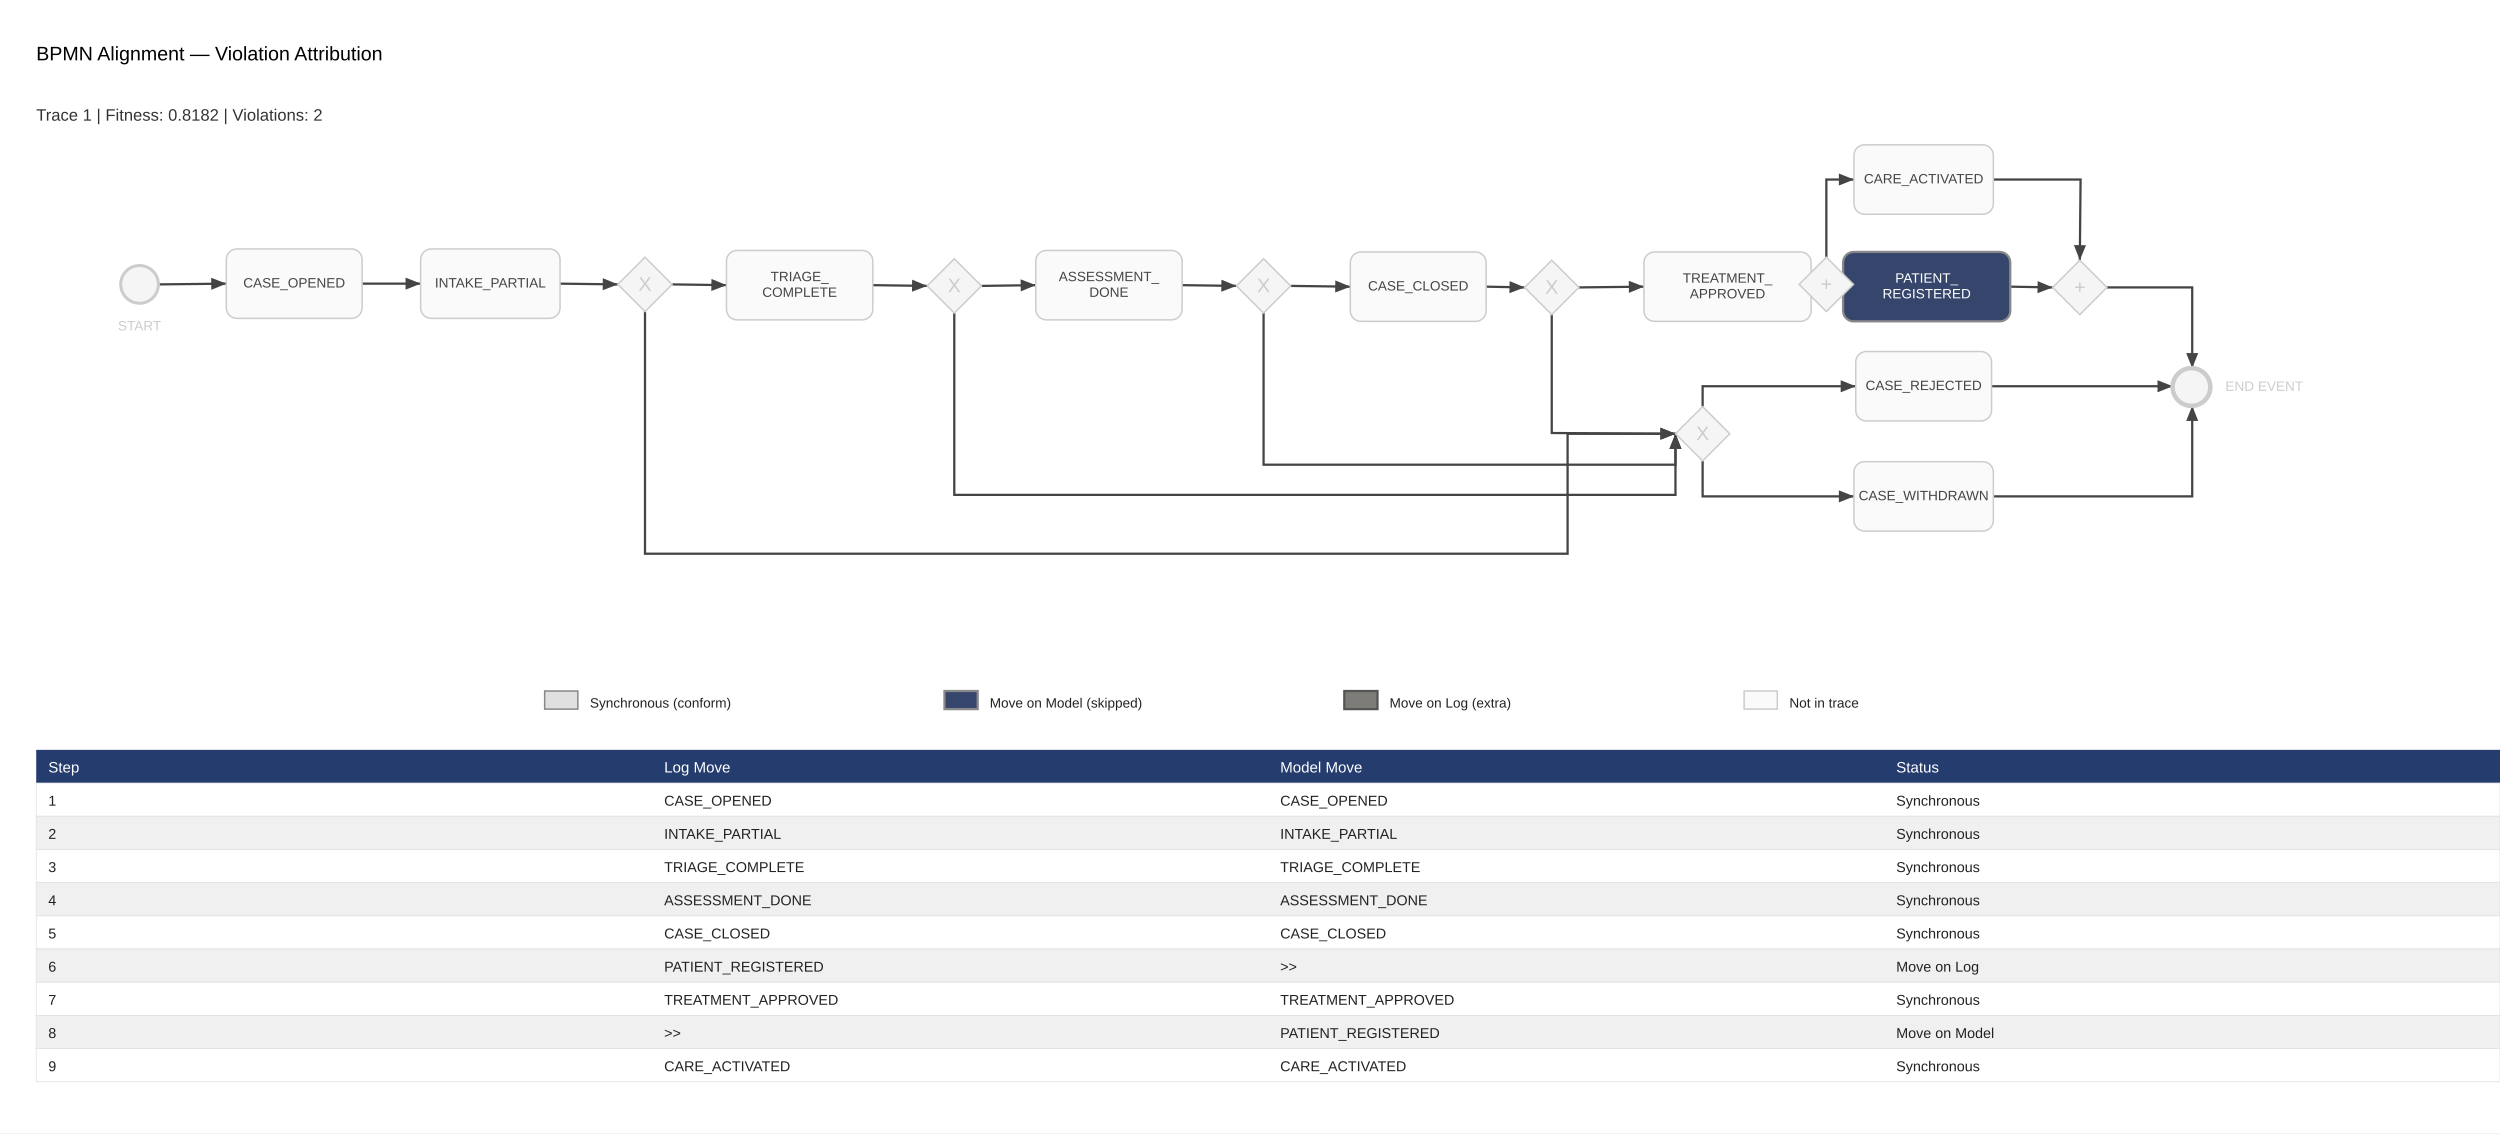
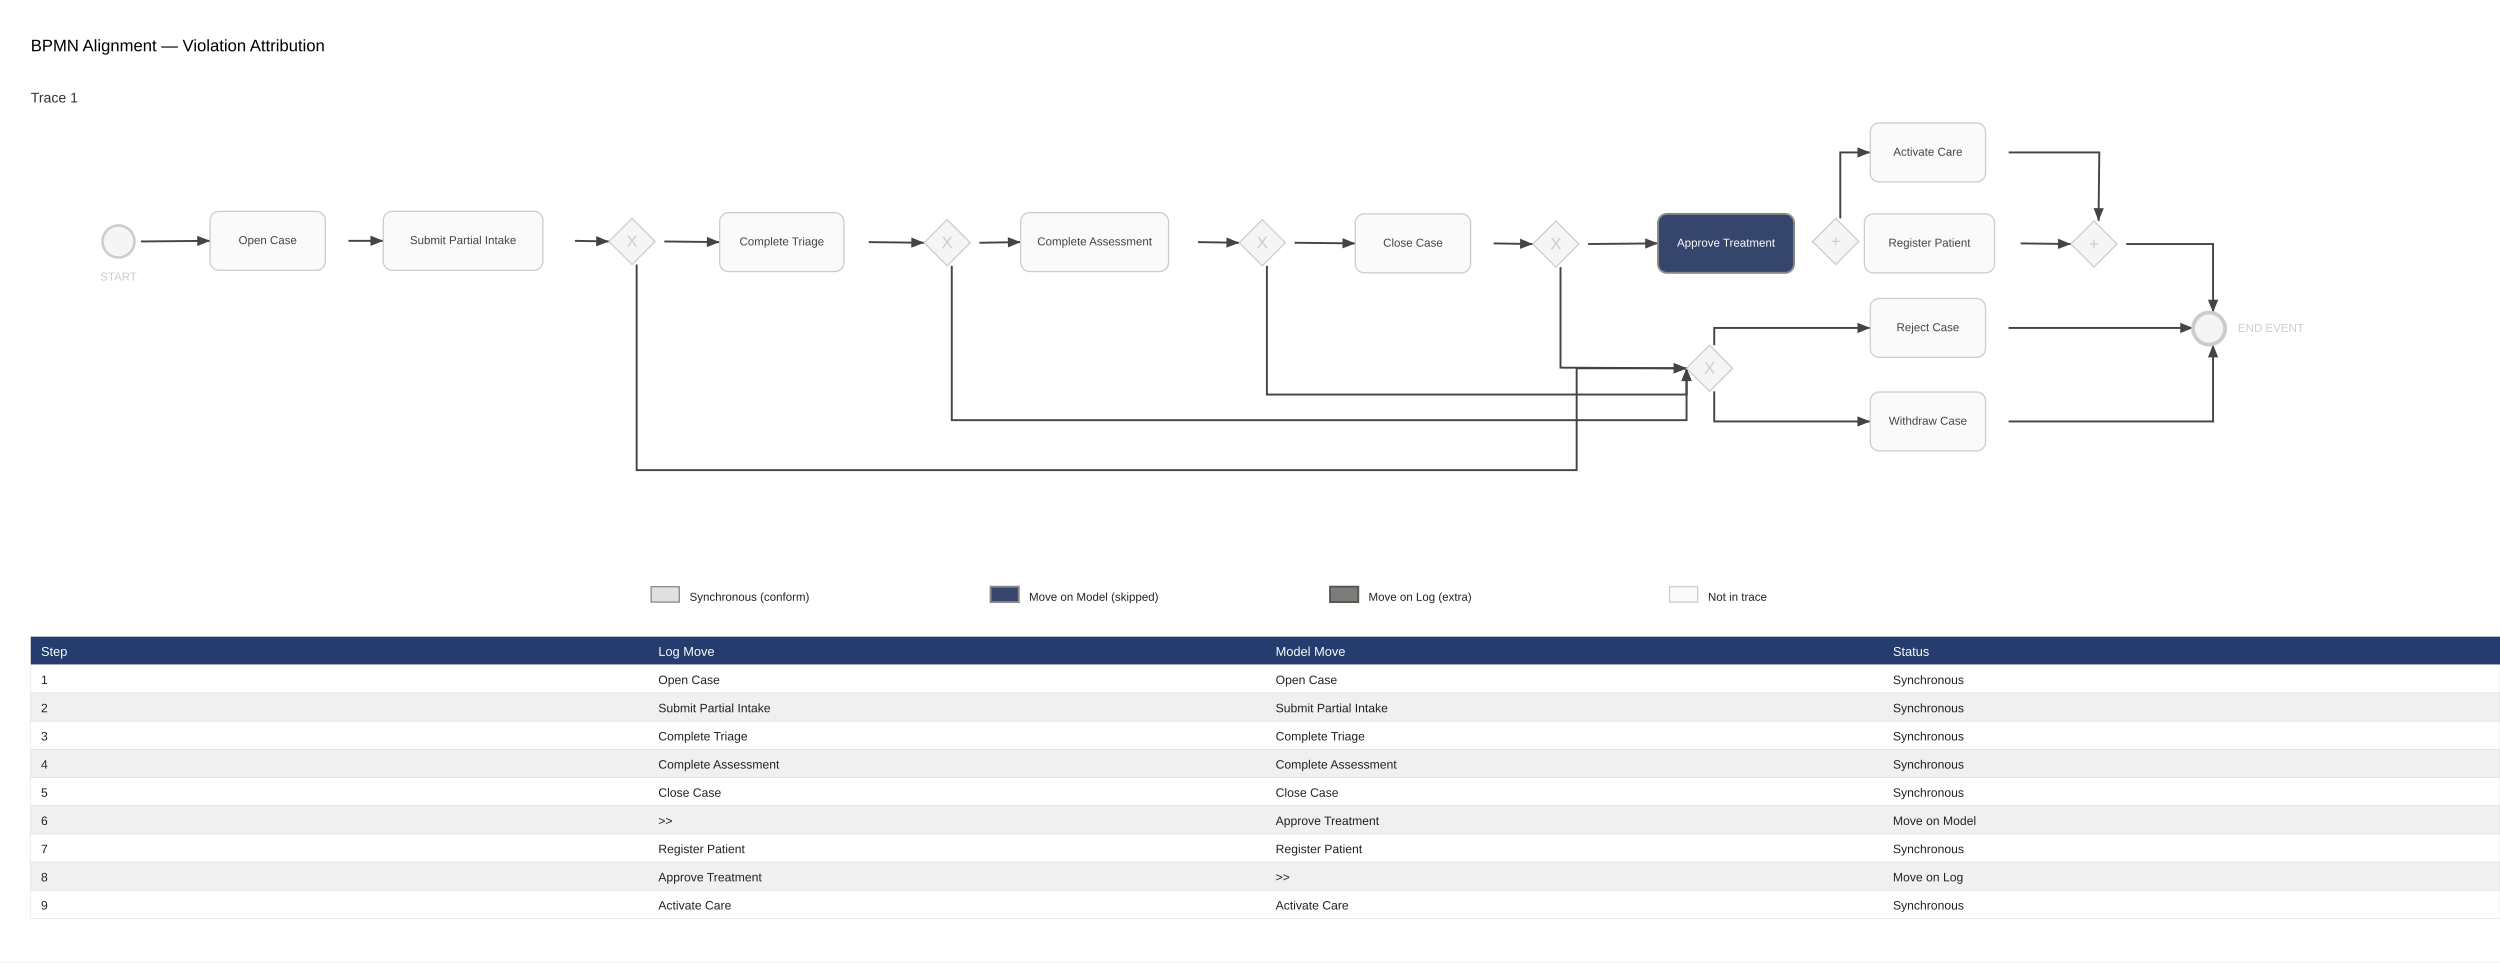
- <svg xmlns="http://www.w3.org/2000/svg" width="1657.0" height="751.0" viewBox="0 0 1657.0 751.0">
+ <svg xmlns="http://www.w3.org/2000/svg" width="1951.6" height="751.0" viewBox="0 0 1951.6 751.0">
  <defs>
    <marker id="arrow-grey" viewBox="0 0 10 10" refX="10" refY="5" markerWidth="10" markerHeight="10" orient="auto" markerUnits="userSpaceOnUse">
      <path d="M0,1 L10,5 L0,9 Z" fill="#444444" />
    </marker>
    <marker id="arrow-faded" viewBox="0 0 10 10" refX="10" refY="5" markerWidth="8" markerHeight="8" orient="auto" markerUnits="userSpaceOnUse">
      <path d="M0,1 L10,5 L0,9 Z" fill="#AAAAAA" />
    </marker>
  </defs>
  <rect x="0" y="0" width="100%" height="100%" fill="white" />
  <text x="24" y="40" font-family="Arial, sans-serif" font-size="13" fill="black">BPMN Alignment — Violation Attribution</text>
-   <text x="24" y="80.0" font-family="Arial, sans-serif" font-size="11" fill="#333">Trace 1   |   Fitness: 0.8182   |   Violations: 2</text>
-   <polyline points="240.0,188.0 278.8,188.0" fill="none" stroke="#444444" stroke-width="1.5" stroke-linejoin="miter" stroke-linecap="butt" marker-end="url(#arrow-grey)" />
-   <polyline points="371.2,188.0 409.5,188.5" fill="none" stroke="#444444" stroke-width="1.5" stroke-linejoin="miter" stroke-linecap="butt" marker-end="url(#arrow-grey)" />
-   <polyline points="445.5,188.5 481.5,189.0" fill="none" stroke="#444444" stroke-width="1.5" stroke-linejoin="miter" stroke-linecap="butt" marker-end="url(#arrow-grey)" />
-   <polyline points="578.5,189.0 614.5,189.5" fill="none" stroke="#444444" stroke-width="1.5" stroke-linejoin="miter" stroke-linecap="butt" marker-end="url(#arrow-grey)" />
-   <polyline points="650.5,189.5 686.5,189.0" fill="none" stroke="#444444" stroke-width="1.5" stroke-linejoin="miter" stroke-linecap="butt" marker-end="url(#arrow-grey)" />
-   <polyline points="783.5,189.0 819.5,189.5" fill="none" stroke="#444444" stroke-width="1.5" stroke-linejoin="miter" stroke-linecap="butt" marker-end="url(#arrow-grey)" />
-   <polyline points="855.5,189.5 895.0,190.0" fill="none" stroke="#444444" stroke-width="1.5" stroke-linejoin="miter" stroke-linecap="butt" marker-end="url(#arrow-grey)" />
-   <polyline points="1332.4,190.0 1360.5,190.5" fill="none" stroke="#444444" stroke-width="1.5" stroke-linejoin="miter" stroke-linecap="butt" marker-end="url(#arrow-grey)" />
-   <polyline points="1321.2,119.0 1379.0,119.0 1378.5,172.5" fill="none" stroke="#444444" stroke-width="1.5" stroke-linejoin="miter" stroke-linecap="butt" marker-end="url(#arrow-grey)" />
-   <polyline points="1320.0,256.0 1440.0,256.0" fill="none" stroke="#444444" stroke-width="1.5" stroke-linejoin="miter" stroke-linecap="butt" marker-end="url(#arrow-grey)" />
-   <polyline points="1321.2,329.0 1453.0,329.0 1453.0,269.0" fill="none" stroke="#444444" stroke-width="1.5" stroke-linejoin="miter" stroke-linecap="butt" marker-end="url(#arrow-grey)" />
-   <polyline points="985.0,190.0 1010.5,190.5" fill="none" stroke="#444444" stroke-width="1.5" stroke-linejoin="miter" stroke-linecap="butt" marker-end="url(#arrow-grey)" />
-   <polyline points="1046.5,190.5 1089.6,190.0" fill="none" stroke="#444444" stroke-width="1.5" stroke-linejoin="miter" stroke-linecap="butt" marker-end="url(#arrow-grey)" />
-   <polyline points="427.5,206.5 427.5,367.0 1039.0,367.0 1039.0,287.5 1110.5,287.5" fill="none" stroke="#444444" stroke-width="1.5" stroke-linejoin="miter" stroke-linecap="butt" marker-end="url(#arrow-grey)" />
-   <polyline points="105.0,188.5 150.0,188.0" fill="none" stroke="#444444" stroke-width="1.5" stroke-linejoin="miter" stroke-linecap="butt" marker-end="url(#arrow-grey)" />
-   <polyline points="837.5,207.5 837.5,308.0 1110.5,308.0 1110.5,287.5" fill="none" stroke="#444444" stroke-width="1.5" stroke-linejoin="miter" stroke-linecap="butt" marker-end="url(#arrow-grey)" />
-   <polyline points="1028.5,208.5 1028.5,287.0 1110.5,287.5" fill="none" stroke="#444444" stroke-width="1.5" stroke-linejoin="miter" stroke-linecap="butt" marker-end="url(#arrow-grey)" />
-   <polyline points="632.5,207.5 632.5,328.0 1110.5,328.0 1110.5,287.5" fill="none" stroke="#444444" stroke-width="1.5" stroke-linejoin="miter" stroke-linecap="butt" marker-end="url(#arrow-grey)" />
-   <polyline points="1396.5,190.5 1453.0,190.5 1453.0,244.0" fill="none" stroke="#444444" stroke-width="1.5" stroke-linejoin="miter" stroke-linecap="butt" marker-end="url(#arrow-grey)" />
-   <polyline points="1128.5,305.5 1128.5,329.0 1228.8,329.0" fill="none" stroke="#444444" stroke-width="1.5" stroke-linejoin="miter" stroke-linecap="butt" marker-end="url(#arrow-grey)" />
-   <polyline points="1128.5,269.5 1128.5,256.0 1230.0,256.0" fill="none" stroke="#444444" stroke-width="1.5" stroke-linejoin="miter" stroke-linecap="butt" marker-end="url(#arrow-grey)" />
-   <polyline points="1228.5,188.5 1221.6,190.0" fill="none" stroke="#444444" stroke-width="1.5" stroke-linejoin="miter" stroke-linecap="butt" marker-end="url(#arrow-grey)" />
-   <polyline points="1200.4,190.0 1228.5,188.5" fill="none" stroke="#444444" stroke-width="1.5" stroke-linejoin="miter" stroke-linecap="butt" marker-end="url(#arrow-grey)" />
-   <polyline points="1210.5,170.5 1210.5,119.0 1228.8,119.0" fill="none" stroke="#444444" stroke-width="1.5" stroke-linejoin="miter" stroke-linecap="butt" marker-end="url(#arrow-grey)" />
-   <circle cx="1452.5" cy="256.5" r="12.5" fill="#F5F5F5" stroke="#CCCCCC" stroke-width="3" />
-   <text x="1475.0" y="256.5" text-anchor="start" dominant-baseline="middle" font-family="Arial, sans-serif" font-size="9" fill="#CCCCCC">END EVENT</text>
-   <rect x="1228.8" y="96.0" width="92.4" height="46.0" rx="7" ry="7" fill="#FAFAFA" stroke="#CCCCCC" stroke-width="1.0" />
-   <text x="1275.0" y="119.0" text-anchor="middle" dominant-baseline="middle" font-family="Arial, sans-serif" font-size="9" fill="#444444">CARE_ACTIVATED</text>
-   <rect x="1228.8" y="306.0" width="92.4" height="46.0" rx="7" ry="7" fill="#FAFAFA" stroke="#CCCCCC" stroke-width="1.0" />
-   <text x="1275.0" y="329.0" text-anchor="middle" dominant-baseline="middle" font-family="Arial, sans-serif" font-size="9" fill="#444444">CASE_WITHDRAWN</text>
-   <rect x="481.5" y="166.0" width="97.0" height="46.0" rx="7" ry="7" fill="#FAFAFA" stroke="#CCCCCC" stroke-width="1.0" />
-   <text x="530.0" y="183.8" text-anchor="middle" dominant-baseline="middle" font-family="Arial, sans-serif" font-size="9" fill="#444444">TRIAGE_</text>
-   <text x="530.0" y="194.2" text-anchor="middle" dominant-baseline="middle" font-family="Arial, sans-serif" font-size="9" fill="#444444">COMPLETE</text>
-   <polygon points="632.5,171.5 650.5,189.5 632.5,207.5 614.5,189.5" fill="#F5F5F5" stroke="#CCCCCC" stroke-width="1.0" />
-   <text x="632.5" y="190.0" text-anchor="middle" dominant-baseline="middle" font-family="Arial, sans-serif" font-size="13.0" fill="#CCCCCC">X</text>
-   <rect x="686.5" y="166.0" width="97.0" height="46.0" rx="7" ry="7" fill="#FAFAFA" stroke="#CCCCCC" stroke-width="1.0" />
-   <text x="735.0" y="183.8" text-anchor="middle" dominant-baseline="middle" font-family="Arial, sans-serif" font-size="9" fill="#444444">ASSESSMENT_</text>
-   <text x="735.0" y="194.2" text-anchor="middle" dominant-baseline="middle" font-family="Arial, sans-serif" font-size="9" fill="#444444">DONE</text>
-   <polygon points="837.5,171.5 855.5,189.5 837.5,207.5 819.5,189.5" fill="#F5F5F5" stroke="#CCCCCC" stroke-width="1.0" />
-   <text x="837.5" y="190.0" text-anchor="middle" dominant-baseline="middle" font-family="Arial, sans-serif" font-size="13.0" fill="#CCCCCC">X</text>
-   <rect x="895.0" y="167.0" width="90.0" height="46.0" rx="7" ry="7" fill="#FAFAFA" stroke="#CCCCCC" stroke-width="1.0" />
-   <text x="940.0" y="190.0" text-anchor="middle" dominant-baseline="middle" font-family="Arial, sans-serif" font-size="9" fill="#444444">CASE_CLOSED</text>
-   <polygon points="1028.5,172.5 1046.5,190.5 1028.5,208.5 1010.5,190.5" fill="#F5F5F5" stroke="#CCCCCC" stroke-width="1.0" />
-   <text x="1028.5" y="191.0" text-anchor="middle" dominant-baseline="middle" font-family="Arial, sans-serif" font-size="13.0" fill="#CCCCCC">X</text>
-   <rect x="1089.6" y="167.0" width="110.8" height="46.0" rx="7" ry="7" fill="#FAFAFA" stroke="#CCCCCC" stroke-width="1.0" />
-   <text x="1145.0" y="184.8" text-anchor="middle" dominant-baseline="middle" font-family="Arial, sans-serif" font-size="9" fill="#444444">TREATMENT_</text>
-   <text x="1145.0" y="195.2" text-anchor="middle" dominant-baseline="middle" font-family="Arial, sans-serif" font-size="9" fill="#444444">APPROVED</text>
-   <rect x="1221.6" y="167.0" width="110.8" height="46.0" rx="7" ry="7" fill="#35456c" stroke="#888888" stroke-width="1.5" />
-   <text x="1277.0" y="184.8" text-anchor="middle" dominant-baseline="middle" font-family="Arial, sans-serif" font-size="9" fill="#ffffff">PATIENT_</text>
-   <text x="1277.0" y="195.2" text-anchor="middle" dominant-baseline="middle" font-family="Arial, sans-serif" font-size="9" fill="#ffffff">REGISTERED</text>
-   <polygon points="1378.5,172.5 1396.5,190.5 1378.5,208.5 1360.5,190.5" fill="#F5F5F5" stroke="#CCCCCC" stroke-width="1.0" />
-   <text x="1378.5" y="191.0" text-anchor="middle" dominant-baseline="middle" font-family="Arial, sans-serif" font-size="13.0" fill="#CCCCCC">+</text>
-   <rect x="1230.0" y="233.0" width="90.0" height="46.0" rx="7" ry="7" fill="#FAFAFA" stroke="#CCCCCC" stroke-width="1.0" />
-   <text x="1275.0" y="256.0" text-anchor="middle" dominant-baseline="middle" font-family="Arial, sans-serif" font-size="9" fill="#444444">CASE_REJECTED</text>
-   <polygon points="1128.5,269.5 1146.5,287.5 1128.5,305.5 1110.5,287.5" fill="#F5F5F5" stroke="#CCCCCC" stroke-width="1.0" />
-   <text x="1128.5" y="288.0" text-anchor="middle" dominant-baseline="middle" font-family="Arial, sans-serif" font-size="13.0" fill="#CCCCCC">X</text>
-   <polygon points="427.5,170.5 445.5,188.5 427.5,206.5 409.5,188.5" fill="#F5F5F5" stroke="#CCCCCC" stroke-width="1.0" />
-   <text x="427.5" y="189.0" text-anchor="middle" dominant-baseline="middle" font-family="Arial, sans-serif" font-size="13.0" fill="#CCCCCC">X</text>
-   <rect x="278.8" y="165.0" width="92.4" height="46.0" rx="7" ry="7" fill="#FAFAFA" stroke="#CCCCCC" stroke-width="1.0" />
-   <text x="325.0" y="188.0" text-anchor="middle" dominant-baseline="middle" font-family="Arial, sans-serif" font-size="9" fill="#444444">INTAKE_PARTIAL</text>
-   <rect x="150.0" y="165.0" width="90.0" height="46.0" rx="7" ry="7" fill="#FAFAFA" stroke="#CCCCCC" stroke-width="1.0" />
-   <text x="195.0" y="188.0" text-anchor="middle" dominant-baseline="middle" font-family="Arial, sans-serif" font-size="9" fill="#444444">CASE_OPENED</text>
+   <text x="24" y="80.0" font-family="Arial, sans-serif" font-size="11" fill="#333">Trace 1</text>
+   <polyline points="272.0,188.0 299.2,188.0" fill="none" stroke="#444444" stroke-width="1.5" stroke-linejoin="miter" stroke-linecap="butt" marker-end="url(#arrow-grey)" />
+   <polyline points="448.8,188.0 475.4,188.5" fill="none" stroke="#444444" stroke-width="1.5" stroke-linejoin="miter" stroke-linecap="butt" marker-end="url(#arrow-grey)" />
+   <polyline points="518.6,188.5 561.8,189.0" fill="none" stroke="#444444" stroke-width="1.5" stroke-linejoin="miter" stroke-linecap="butt" marker-end="url(#arrow-grey)" />
+   <polyline points="678.2,189.0 721.4,189.5" fill="none" stroke="#444444" stroke-width="1.5" stroke-linejoin="miter" stroke-linecap="butt" marker-end="url(#arrow-grey)" />
+   <polyline points="764.6,189.5 796.8,189.0" fill="none" stroke="#444444" stroke-width="1.5" stroke-linejoin="miter" stroke-linecap="butt" marker-end="url(#arrow-grey)" />
+   <polyline points="935.2,189.0 967.4,189.5" fill="none" stroke="#444444" stroke-width="1.5" stroke-linejoin="miter" stroke-linecap="butt" marker-end="url(#arrow-grey)" />
+   <polyline points="1010.6,189.5 1058.0,190.0" fill="none" stroke="#444444" stroke-width="1.5" stroke-linejoin="miter" stroke-linecap="butt" marker-end="url(#arrow-grey)" />
+   <polyline points="1577.4,190.0 1616.6,190.5" fill="none" stroke="#444444" stroke-width="1.5" stroke-linejoin="miter" stroke-linecap="butt" marker-end="url(#arrow-grey)" />
+   <polyline points="1568.0,119.0 1638.8,119.0 1638.2,172.5" fill="none" stroke="#444444" stroke-width="1.5" stroke-linejoin="miter" stroke-linecap="butt" marker-end="url(#arrow-grey)" />
+   <polyline points="1568.0,256.0 1712.0,256.0" fill="none" stroke="#444444" stroke-width="1.5" stroke-linejoin="miter" stroke-linecap="butt" marker-end="url(#arrow-grey)" />
+   <polyline points="1568.0,329.0 1727.6,329.0 1727.6,269.0" fill="none" stroke="#444444" stroke-width="1.5" stroke-linejoin="miter" stroke-linecap="butt" marker-end="url(#arrow-grey)" />
+   <polyline points="1166.0,190.0 1196.6,190.5" fill="none" stroke="#444444" stroke-width="1.5" stroke-linejoin="miter" stroke-linecap="butt" marker-end="url(#arrow-grey)" />
+   <polyline points="1239.8,190.5 1294.3,190.0" fill="none" stroke="#444444" stroke-width="1.5" stroke-linejoin="miter" stroke-linecap="butt" marker-end="url(#arrow-grey)" />
+   <polyline points="497.0,206.5 497.0,367.0 1230.8,367.0 1230.8,287.5 1316.6,287.5" fill="none" stroke="#444444" stroke-width="1.5" stroke-linejoin="miter" stroke-linecap="butt" marker-end="url(#arrow-grey)" />
+   <polyline points="110.0,188.5 164.0,188.0" fill="none" stroke="#444444" stroke-width="1.5" stroke-linejoin="miter" stroke-linecap="butt" marker-end="url(#arrow-grey)" />
+   <polyline points="989.0,207.5 989.0,308.0 1316.6,308.0 1316.6,287.5" fill="none" stroke="#444444" stroke-width="1.5" stroke-linejoin="miter" stroke-linecap="butt" marker-end="url(#arrow-grey)" />
+   <polyline points="1218.2,208.5 1218.2,287.0 1316.6,287.5" fill="none" stroke="#444444" stroke-width="1.5" stroke-linejoin="miter" stroke-linecap="butt" marker-end="url(#arrow-grey)" />
+   <polyline points="743.0,207.5 743.0,328.0 1316.6,328.0 1316.6,287.5" fill="none" stroke="#444444" stroke-width="1.5" stroke-linejoin="miter" stroke-linecap="butt" marker-end="url(#arrow-grey)" />
+   <polyline points="1659.8,190.5 1727.6,190.5 1727.6,244.0" fill="none" stroke="#444444" stroke-width="1.5" stroke-linejoin="miter" stroke-linecap="butt" marker-end="url(#arrow-grey)" />
+   <polyline points="1338.2,305.5 1338.2,329.0 1460.0,329.0" fill="none" stroke="#444444" stroke-width="1.5" stroke-linejoin="miter" stroke-linecap="butt" marker-end="url(#arrow-grey)" />
+   <polyline points="1338.2,269.5 1338.2,256.0 1460.0,256.0" fill="none" stroke="#444444" stroke-width="1.5" stroke-linejoin="miter" stroke-linecap="butt" marker-end="url(#arrow-grey)" />
+   <polyline points="1458.2,188.5 1455.4,190.0" fill="none" stroke="#444444" stroke-width="1.5" stroke-linejoin="miter" stroke-linecap="butt" marker-end="url(#arrow-grey)" />
+   <polyline points="1421.7,190.0 1415.0,188.5" fill="none" stroke="#444444" stroke-width="1.5" stroke-linejoin="miter" stroke-linecap="butt" marker-end="url(#arrow-grey)" />
+   <polyline points="1436.6,170.5 1436.6,119.0 1460.0,119.0" fill="none" stroke="#444444" stroke-width="1.5" stroke-linejoin="miter" stroke-linecap="butt" marker-end="url(#arrow-grey)" />
+   <circle cx="1724.5" cy="256.5" r="12.5" fill="#F5F5F5" stroke="#CCCCCC" stroke-width="3" />
+   <text x="1747.0" y="256.5" text-anchor="start" dominant-baseline="middle" font-family="Arial, sans-serif" font-size="9" fill="#CCCCCC">END EVENT</text>
+   <rect x="1460.0" y="96.0" width="90.0" height="46.0" rx="7" ry="7" fill="#FAFAFA" stroke="#CCCCCC" stroke-width="1.0" />
+   <text x="1505.0" y="119.0" text-anchor="middle" dominant-baseline="middle" font-family="Arial, sans-serif" font-size="9" fill="#444444">Activate Care</text>
+   <rect x="1460.0" y="306.0" width="90.0" height="46.0" rx="7" ry="7" fill="#FAFAFA" stroke="#CCCCCC" stroke-width="1.0" />
+   <text x="1505.0" y="329.0" text-anchor="middle" dominant-baseline="middle" font-family="Arial, sans-serif" font-size="9" fill="#444444">Withdraw Case</text>
+   <rect x="561.8" y="166.0" width="97.0" height="46.0" rx="7" ry="7" fill="#FAFAFA" stroke="#CCCCCC" stroke-width="1.0" />
+   <text x="610.3" y="189.0" text-anchor="middle" dominant-baseline="middle" font-family="Arial, sans-serif" font-size="9" fill="#444444">Complete Triage</text>
+   <polygon points="739.4,171.5 757.4,189.5 739.4,207.5 721.4,189.5" fill="#F5F5F5" stroke="#CCCCCC" stroke-width="1.0" />
+   <text x="739.4" y="190.0" text-anchor="middle" dominant-baseline="middle" font-family="Arial, sans-serif" font-size="13.0" fill="#CCCCCC">X</text>
+   <rect x="796.8" y="166.0" width="115.4" height="46.0" rx="7" ry="7" fill="#FAFAFA" stroke="#CCCCCC" stroke-width="1.0" />
+   <text x="854.5" y="189.0" text-anchor="middle" dominant-baseline="middle" font-family="Arial, sans-serif" font-size="9" fill="#444444">Complete Assessment</text>
+   <polygon points="985.4,171.5 1003.4,189.5 985.4,207.5 967.4,189.5" fill="#F5F5F5" stroke="#CCCCCC" stroke-width="1.0" />
+   <text x="985.4" y="190.0" text-anchor="middle" dominant-baseline="middle" font-family="Arial, sans-serif" font-size="13.0" fill="#CCCCCC">X</text>
+   <rect x="1058.0" y="167.0" width="90.0" height="46.0" rx="7" ry="7" fill="#FAFAFA" stroke="#CCCCCC" stroke-width="1.0" />
+   <text x="1103.0" y="190.0" text-anchor="middle" dominant-baseline="middle" font-family="Arial, sans-serif" font-size="9" fill="#444444">Close Case</text>
+   <polygon points="1214.6,172.5 1232.6,190.5 1214.6,208.5 1196.6,190.5" fill="#F5F5F5" stroke="#CCCCCC" stroke-width="1.0" />
+   <text x="1214.6" y="191.0" text-anchor="middle" dominant-baseline="middle" font-family="Arial, sans-serif" font-size="13.0" fill="#CCCCCC">X</text>
+   <rect x="1294.3" y="167.0" width="106.2" height="46.0" rx="7" ry="7" fill="#35456c" stroke="#888888" stroke-width="1.5" />
+   <text x="1347.4" y="190.0" text-anchor="middle" dominant-baseline="middle" font-family="Arial, sans-serif" font-size="9" fill="#ffffff">Approve Treatment</text>
+   <rect x="1455.4" y="167.0" width="101.6" height="46.0" rx="7" ry="7" fill="#FAFAFA" stroke="#CCCCCC" stroke-width="1.0" />
+   <text x="1506.2" y="190.0" text-anchor="middle" dominant-baseline="middle" font-family="Arial, sans-serif" font-size="9" fill="#444444">Register Patient</text>
+   <polygon points="1634.6,172.5 1652.6,190.5 1634.6,208.5 1616.6,190.5" fill="#F5F5F5" stroke="#CCCCCC" stroke-width="1.0" />
+   <text x="1634.6" y="191.0" text-anchor="middle" dominant-baseline="middle" font-family="Arial, sans-serif" font-size="13.0" fill="#CCCCCC">+</text>
+   <rect x="1460.0" y="233.0" width="90.0" height="46.0" rx="7" ry="7" fill="#FAFAFA" stroke="#CCCCCC" stroke-width="1.0" />
+   <text x="1505.0" y="256.0" text-anchor="middle" dominant-baseline="middle" font-family="Arial, sans-serif" font-size="9" fill="#444444">Reject Case</text>
+   <polygon points="1334.6,269.5 1352.6,287.5 1334.6,305.5 1316.6,287.5" fill="#F5F5F5" stroke="#CCCCCC" stroke-width="1.0" />
+   <text x="1334.6" y="288.0" text-anchor="middle" dominant-baseline="middle" font-family="Arial, sans-serif" font-size="13.0" fill="#CCCCCC">X</text>
+   <polygon points="493.4,170.5 511.4,188.5 493.4,206.5 475.4,188.5" fill="#F5F5F5" stroke="#CCCCCC" stroke-width="1.0" />
+   <text x="493.4" y="189.0" text-anchor="middle" dominant-baseline="middle" font-family="Arial, sans-serif" font-size="13.0" fill="#CCCCCC">X</text>
+   <rect x="299.2" y="165.0" width="124.6" height="46.0" rx="7" ry="7" fill="#FAFAFA" stroke="#CCCCCC" stroke-width="1.0" />
+   <text x="361.5" y="188.0" text-anchor="middle" dominant-baseline="middle" font-family="Arial, sans-serif" font-size="9" fill="#444444">Submit Partial Intake</text>
+   <rect x="164.0" y="165.0" width="90.0" height="46.0" rx="7" ry="7" fill="#FAFAFA" stroke="#CCCCCC" stroke-width="1.0" />
+   <text x="209.0" y="188.0" text-anchor="middle" dominant-baseline="middle" font-family="Arial, sans-serif" font-size="9" fill="#444444">Open Case</text>
  <circle cx="92.5" cy="188.5" r="12.5" fill="#F5F5F5" stroke="#CCCCCC" stroke-width="2" />
  <text x="92.5" y="219.0" text-anchor="middle" font-family="Arial, sans-serif" font-size="9" fill="#CCCCCC">START</text>
-   <polygon points="1210.5,170.5 1228.5,188.5 1210.5,206.5 1192.5,188.5" fill="#F5F5F5" stroke="#CCCCCC" stroke-width="1.0" />
-   <text x="1210.5" y="189.0" text-anchor="middle" dominant-baseline="middle" font-family="Arial, sans-serif" font-size="13.0" fill="#CCCCCC">+</text>
-   <rect x="24.0" y="497.0" width="1633.0" height="22.0" fill="#243c6e" />
+   <polygon points="1433.0,170.5 1451.0,188.5 1433.0,206.5 1415.0,188.5" fill="#F5F5F5" stroke="#CCCCCC" stroke-width="1.0" />
+   <text x="1433.0" y="189.0" text-anchor="middle" dominant-baseline="middle" font-family="Arial, sans-serif" font-size="13.0" fill="#CCCCCC">+</text>
+   <rect x="24.0" y="497.0" width="1927.6" height="22.0" fill="#243c6e" />
  <text x="32.0" y="512.0" font-family="Arial, sans-serif" font-size="10" fill="white">Step</text>
-   <text x="440.2" y="512.0" font-family="Arial, sans-serif" font-size="10" fill="white">Log Move</text>
-   <text x="848.5" y="512.0" font-family="Arial, sans-serif" font-size="10" fill="white">Model Move</text>
-   <text x="1256.8" y="512.0" font-family="Arial, sans-serif" font-size="10" fill="white">Status</text>
-   <rect x="24.0" y="519.0" width="1633.0" height="22.0" fill="#FFFFFF" stroke="#E0E0E0" stroke-width="0.5" />
+   <text x="513.9" y="512.0" font-family="Arial, sans-serif" font-size="10" fill="white">Log Move</text>
+   <text x="995.8" y="512.0" font-family="Arial, sans-serif" font-size="10" fill="white">Model Move</text>
+   <text x="1477.7" y="512.0" font-family="Arial, sans-serif" font-size="10" fill="white">Status</text>
+   <rect x="24.0" y="519.0" width="1927.6" height="22.0" fill="#FFFFFF" stroke="#E0E0E0" stroke-width="0.5" />
  <text x="32.0" y="534.0" font-family="Arial, sans-serif" font-size="9.5" fill="#222">1</text>
-   <text x="440.2" y="534.0" font-family="Arial, sans-serif" font-size="9.5" fill="#222">CASE_OPENED</text>
-   <text x="848.5" y="534.0" font-family="Arial, sans-serif" font-size="9.5" fill="#222">CASE_OPENED</text>
-   <text x="1256.8" y="534.0" font-family="Arial, sans-serif" font-size="9.5" fill="#222">Synchronous</text>
-   <rect x="24.0" y="541.0" width="1633.0" height="22.0" fill="#F0F0F0" stroke="#E0E0E0" stroke-width="0.5" />
+   <text x="513.9" y="534.0" font-family="Arial, sans-serif" font-size="9.5" fill="#222">Open Case</text>
+   <text x="995.8" y="534.0" font-family="Arial, sans-serif" font-size="9.5" fill="#222">Open Case</text>
+   <text x="1477.7" y="534.0" font-family="Arial, sans-serif" font-size="9.5" fill="#222">Synchronous</text>
+   <rect x="24.0" y="541.0" width="1927.6" height="22.0" fill="#F0F0F0" stroke="#E0E0E0" stroke-width="0.5" />
  <text x="32.0" y="556.0" font-family="Arial, sans-serif" font-size="9.5" fill="#222">2</text>
-   <text x="440.2" y="556.0" font-family="Arial, sans-serif" font-size="9.5" fill="#222">INTAKE_PARTIAL</text>
-   <text x="848.5" y="556.0" font-family="Arial, sans-serif" font-size="9.5" fill="#222">INTAKE_PARTIAL</text>
-   <text x="1256.8" y="556.0" font-family="Arial, sans-serif" font-size="9.5" fill="#222">Synchronous</text>
-   <rect x="24.0" y="563.0" width="1633.0" height="22.0" fill="#FFFFFF" stroke="#E0E0E0" stroke-width="0.5" />
+   <text x="513.9" y="556.0" font-family="Arial, sans-serif" font-size="9.5" fill="#222">Submit Partial Intake</text>
+   <text x="995.8" y="556.0" font-family="Arial, sans-serif" font-size="9.5" fill="#222">Submit Partial Intake</text>
+   <text x="1477.7" y="556.0" font-family="Arial, sans-serif" font-size="9.5" fill="#222">Synchronous</text>
+   <rect x="24.0" y="563.0" width="1927.6" height="22.0" fill="#FFFFFF" stroke="#E0E0E0" stroke-width="0.5" />
  <text x="32.0" y="578.0" font-family="Arial, sans-serif" font-size="9.5" fill="#222">3</text>
-   <text x="440.2" y="578.0" font-family="Arial, sans-serif" font-size="9.5" fill="#222">TRIAGE_COMPLETE</text>
-   <text x="848.5" y="578.0" font-family="Arial, sans-serif" font-size="9.5" fill="#222">TRIAGE_COMPLETE</text>
-   <text x="1256.8" y="578.0" font-family="Arial, sans-serif" font-size="9.5" fill="#222">Synchronous</text>
-   <rect x="24.0" y="585.0" width="1633.0" height="22.0" fill="#F0F0F0" stroke="#E0E0E0" stroke-width="0.5" />
+   <text x="513.9" y="578.0" font-family="Arial, sans-serif" font-size="9.5" fill="#222">Complete Triage</text>
+   <text x="995.8" y="578.0" font-family="Arial, sans-serif" font-size="9.5" fill="#222">Complete Triage</text>
+   <text x="1477.7" y="578.0" font-family="Arial, sans-serif" font-size="9.5" fill="#222">Synchronous</text>
+   <rect x="24.0" y="585.0" width="1927.6" height="22.0" fill="#F0F0F0" stroke="#E0E0E0" stroke-width="0.5" />
  <text x="32.0" y="600.0" font-family="Arial, sans-serif" font-size="9.5" fill="#222">4</text>
-   <text x="440.2" y="600.0" font-family="Arial, sans-serif" font-size="9.5" fill="#222">ASSESSMENT_DONE</text>
-   <text x="848.5" y="600.0" font-family="Arial, sans-serif" font-size="9.5" fill="#222">ASSESSMENT_DONE</text>
-   <text x="1256.8" y="600.0" font-family="Arial, sans-serif" font-size="9.5" fill="#222">Synchronous</text>
-   <rect x="24.0" y="607.0" width="1633.0" height="22.0" fill="#FFFFFF" stroke="#E0E0E0" stroke-width="0.5" />
+   <text x="513.9" y="600.0" font-family="Arial, sans-serif" font-size="9.5" fill="#222">Complete Assessment</text>
+   <text x="995.8" y="600.0" font-family="Arial, sans-serif" font-size="9.5" fill="#222">Complete Assessment</text>
+   <text x="1477.7" y="600.0" font-family="Arial, sans-serif" font-size="9.5" fill="#222">Synchronous</text>
+   <rect x="24.0" y="607.0" width="1927.6" height="22.0" fill="#FFFFFF" stroke="#E0E0E0" stroke-width="0.5" />
  <text x="32.0" y="622.0" font-family="Arial, sans-serif" font-size="9.5" fill="#222">5</text>
-   <text x="440.2" y="622.0" font-family="Arial, sans-serif" font-size="9.5" fill="#222">CASE_CLOSED</text>
-   <text x="848.5" y="622.0" font-family="Arial, sans-serif" font-size="9.5" fill="#222">CASE_CLOSED</text>
-   <text x="1256.8" y="622.0" font-family="Arial, sans-serif" font-size="9.5" fill="#222">Synchronous</text>
-   <rect x="24.0" y="629.0" width="1633.0" height="22.0" fill="#F0F0F0" stroke="#E0E0E0" stroke-width="0.5" />
+   <text x="513.9" y="622.0" font-family="Arial, sans-serif" font-size="9.5" fill="#222">Close Case</text>
+   <text x="995.8" y="622.0" font-family="Arial, sans-serif" font-size="9.5" fill="#222">Close Case</text>
+   <text x="1477.7" y="622.0" font-family="Arial, sans-serif" font-size="9.5" fill="#222">Synchronous</text>
+   <rect x="24.0" y="629.0" width="1927.6" height="22.0" fill="#F0F0F0" stroke="#E0E0E0" stroke-width="0.5" />
  <text x="32.0" y="644.0" font-family="Arial, sans-serif" font-size="9.5" fill="#222">6</text>
-   <text x="440.2" y="644.0" font-family="Arial, sans-serif" font-size="9.5" fill="#222">PATIENT_REGISTERED</text>
-   <text x="848.5" y="644.0" font-family="Arial, sans-serif" font-size="9.5" fill="#222">&gt;&gt;</text>
-   <text x="1256.8" y="644.0" font-family="Arial, sans-serif" font-size="9.5" fill="#222">Move on Log</text>
-   <rect x="24.0" y="651.0" width="1633.0" height="22.0" fill="#FFFFFF" stroke="#E0E0E0" stroke-width="0.5" />
+   <text x="513.9" y="644.0" font-family="Arial, sans-serif" font-size="9.5" fill="#222">&gt;&gt;</text>
+   <text x="995.8" y="644.0" font-family="Arial, sans-serif" font-size="9.5" fill="#222">Approve Treatment</text>
+   <text x="1477.7" y="644.0" font-family="Arial, sans-serif" font-size="9.5" fill="#222">Move on Model</text>
+   <rect x="24.0" y="651.0" width="1927.6" height="22.0" fill="#FFFFFF" stroke="#E0E0E0" stroke-width="0.5" />
  <text x="32.0" y="666.0" font-family="Arial, sans-serif" font-size="9.5" fill="#222">7</text>
-   <text x="440.2" y="666.0" font-family="Arial, sans-serif" font-size="9.5" fill="#222">TREATMENT_APPROVED</text>
-   <text x="848.5" y="666.0" font-family="Arial, sans-serif" font-size="9.5" fill="#222">TREATMENT_APPROVED</text>
-   <text x="1256.8" y="666.0" font-family="Arial, sans-serif" font-size="9.5" fill="#222">Synchronous</text>
-   <rect x="24.0" y="673.0" width="1633.0" height="22.0" fill="#F0F0F0" stroke="#E0E0E0" stroke-width="0.5" />
+   <text x="513.9" y="666.0" font-family="Arial, sans-serif" font-size="9.5" fill="#222">Register Patient</text>
+   <text x="995.8" y="666.0" font-family="Arial, sans-serif" font-size="9.5" fill="#222">Register Patient</text>
+   <text x="1477.7" y="666.0" font-family="Arial, sans-serif" font-size="9.5" fill="#222">Synchronous</text>
+   <rect x="24.0" y="673.0" width="1927.6" height="22.0" fill="#F0F0F0" stroke="#E0E0E0" stroke-width="0.5" />
  <text x="32.0" y="688.0" font-family="Arial, sans-serif" font-size="9.5" fill="#222">8</text>
-   <text x="440.2" y="688.0" font-family="Arial, sans-serif" font-size="9.5" fill="#222">&gt;&gt;</text>
-   <text x="848.5" y="688.0" font-family="Arial, sans-serif" font-size="9.5" fill="#222">PATIENT_REGISTERED</text>
-   <text x="1256.8" y="688.0" font-family="Arial, sans-serif" font-size="9.5" fill="#222">Move on Model</text>
-   <rect x="24.0" y="695.0" width="1633.0" height="22.0" fill="#FFFFFF" stroke="#E0E0E0" stroke-width="0.5" />
+   <text x="513.9" y="688.0" font-family="Arial, sans-serif" font-size="9.5" fill="#222">Approve Treatment</text>
+   <text x="995.8" y="688.0" font-family="Arial, sans-serif" font-size="9.5" fill="#222">&gt;&gt;</text>
+   <text x="1477.7" y="688.0" font-family="Arial, sans-serif" font-size="9.5" fill="#222">Move on Log</text>
+   <rect x="24.0" y="695.0" width="1927.6" height="22.0" fill="#FFFFFF" stroke="#E0E0E0" stroke-width="0.5" />
  <text x="32.0" y="710.0" font-family="Arial, sans-serif" font-size="9.5" fill="#222">9</text>
-   <text x="440.2" y="710.0" font-family="Arial, sans-serif" font-size="9.5" fill="#222">CARE_ACTIVATED</text>
-   <text x="848.5" y="710.0" font-family="Arial, sans-serif" font-size="9.5" fill="#222">CARE_ACTIVATED</text>
-   <text x="1256.8" y="710.0" font-family="Arial, sans-serif" font-size="9.5" fill="#222">Synchronous</text>
-   <rect x="361.0" y="458.0" width="22" height="12" fill="#e0e0e0" stroke="#888888" stroke-width="1.0" />
-   <text x="391.0" y="469.0" font-family="Arial, sans-serif" font-size="9" fill="#222">Synchronous (conform)</text>
-   <rect x="626.0" y="458.0" width="22" height="12" fill="#35456c" stroke="#888888" stroke-width="1.5" />
-   <text x="656.0" y="469.0" font-family="Arial, sans-serif" font-size="9" fill="#222">Move on Model (skipped)</text>
-   <rect x="891.0" y="458.0" width="22" height="12" fill="#7d7c78" stroke="#555555" stroke-width="1.5" />
-   <text x="921.0" y="469.0" font-family="Arial, sans-serif" font-size="9" fill="#222">Move on Log (extra)</text>
-   <rect x="1156.0" y="458.0" width="22" height="12" fill="#FAFAFA" stroke="#CCCCCC" stroke-width="1.0" />
-   <text x="1186.0" y="469.0" font-family="Arial, sans-serif" font-size="9" fill="#222">Not in trace</text>
+   <text x="513.9" y="710.0" font-family="Arial, sans-serif" font-size="9.5" fill="#222">Activate Care</text>
+   <text x="995.8" y="710.0" font-family="Arial, sans-serif" font-size="9.5" fill="#222">Activate Care</text>
+   <text x="1477.7" y="710.0" font-family="Arial, sans-serif" font-size="9.5" fill="#222">Synchronous</text>
+   <rect x="508.3" y="458.0" width="22" height="12" fill="#e0e0e0" stroke="#888888" stroke-width="1.0" />
+   <text x="538.3" y="469.0" font-family="Arial, sans-serif" font-size="9" fill="#222">Synchronous (conform)</text>
+   <rect x="773.3" y="458.0" width="22" height="12" fill="#35456c" stroke="#888888" stroke-width="1.5" />
+   <text x="803.3" y="469.0" font-family="Arial, sans-serif" font-size="9" fill="#222">Move on Model (skipped)</text>
+   <rect x="1038.3" y="458.0" width="22" height="12" fill="#7d7c78" stroke="#555555" stroke-width="1.5" />
+   <text x="1068.3" y="469.0" font-family="Arial, sans-serif" font-size="9" fill="#222">Move on Log (extra)</text>
+   <rect x="1303.3" y="458.0" width="22" height="12" fill="#FAFAFA" stroke="#CCCCCC" stroke-width="1.0" />
+   <text x="1333.3" y="469.0" font-family="Arial, sans-serif" font-size="9" fill="#222">Not in trace</text>
</svg>
